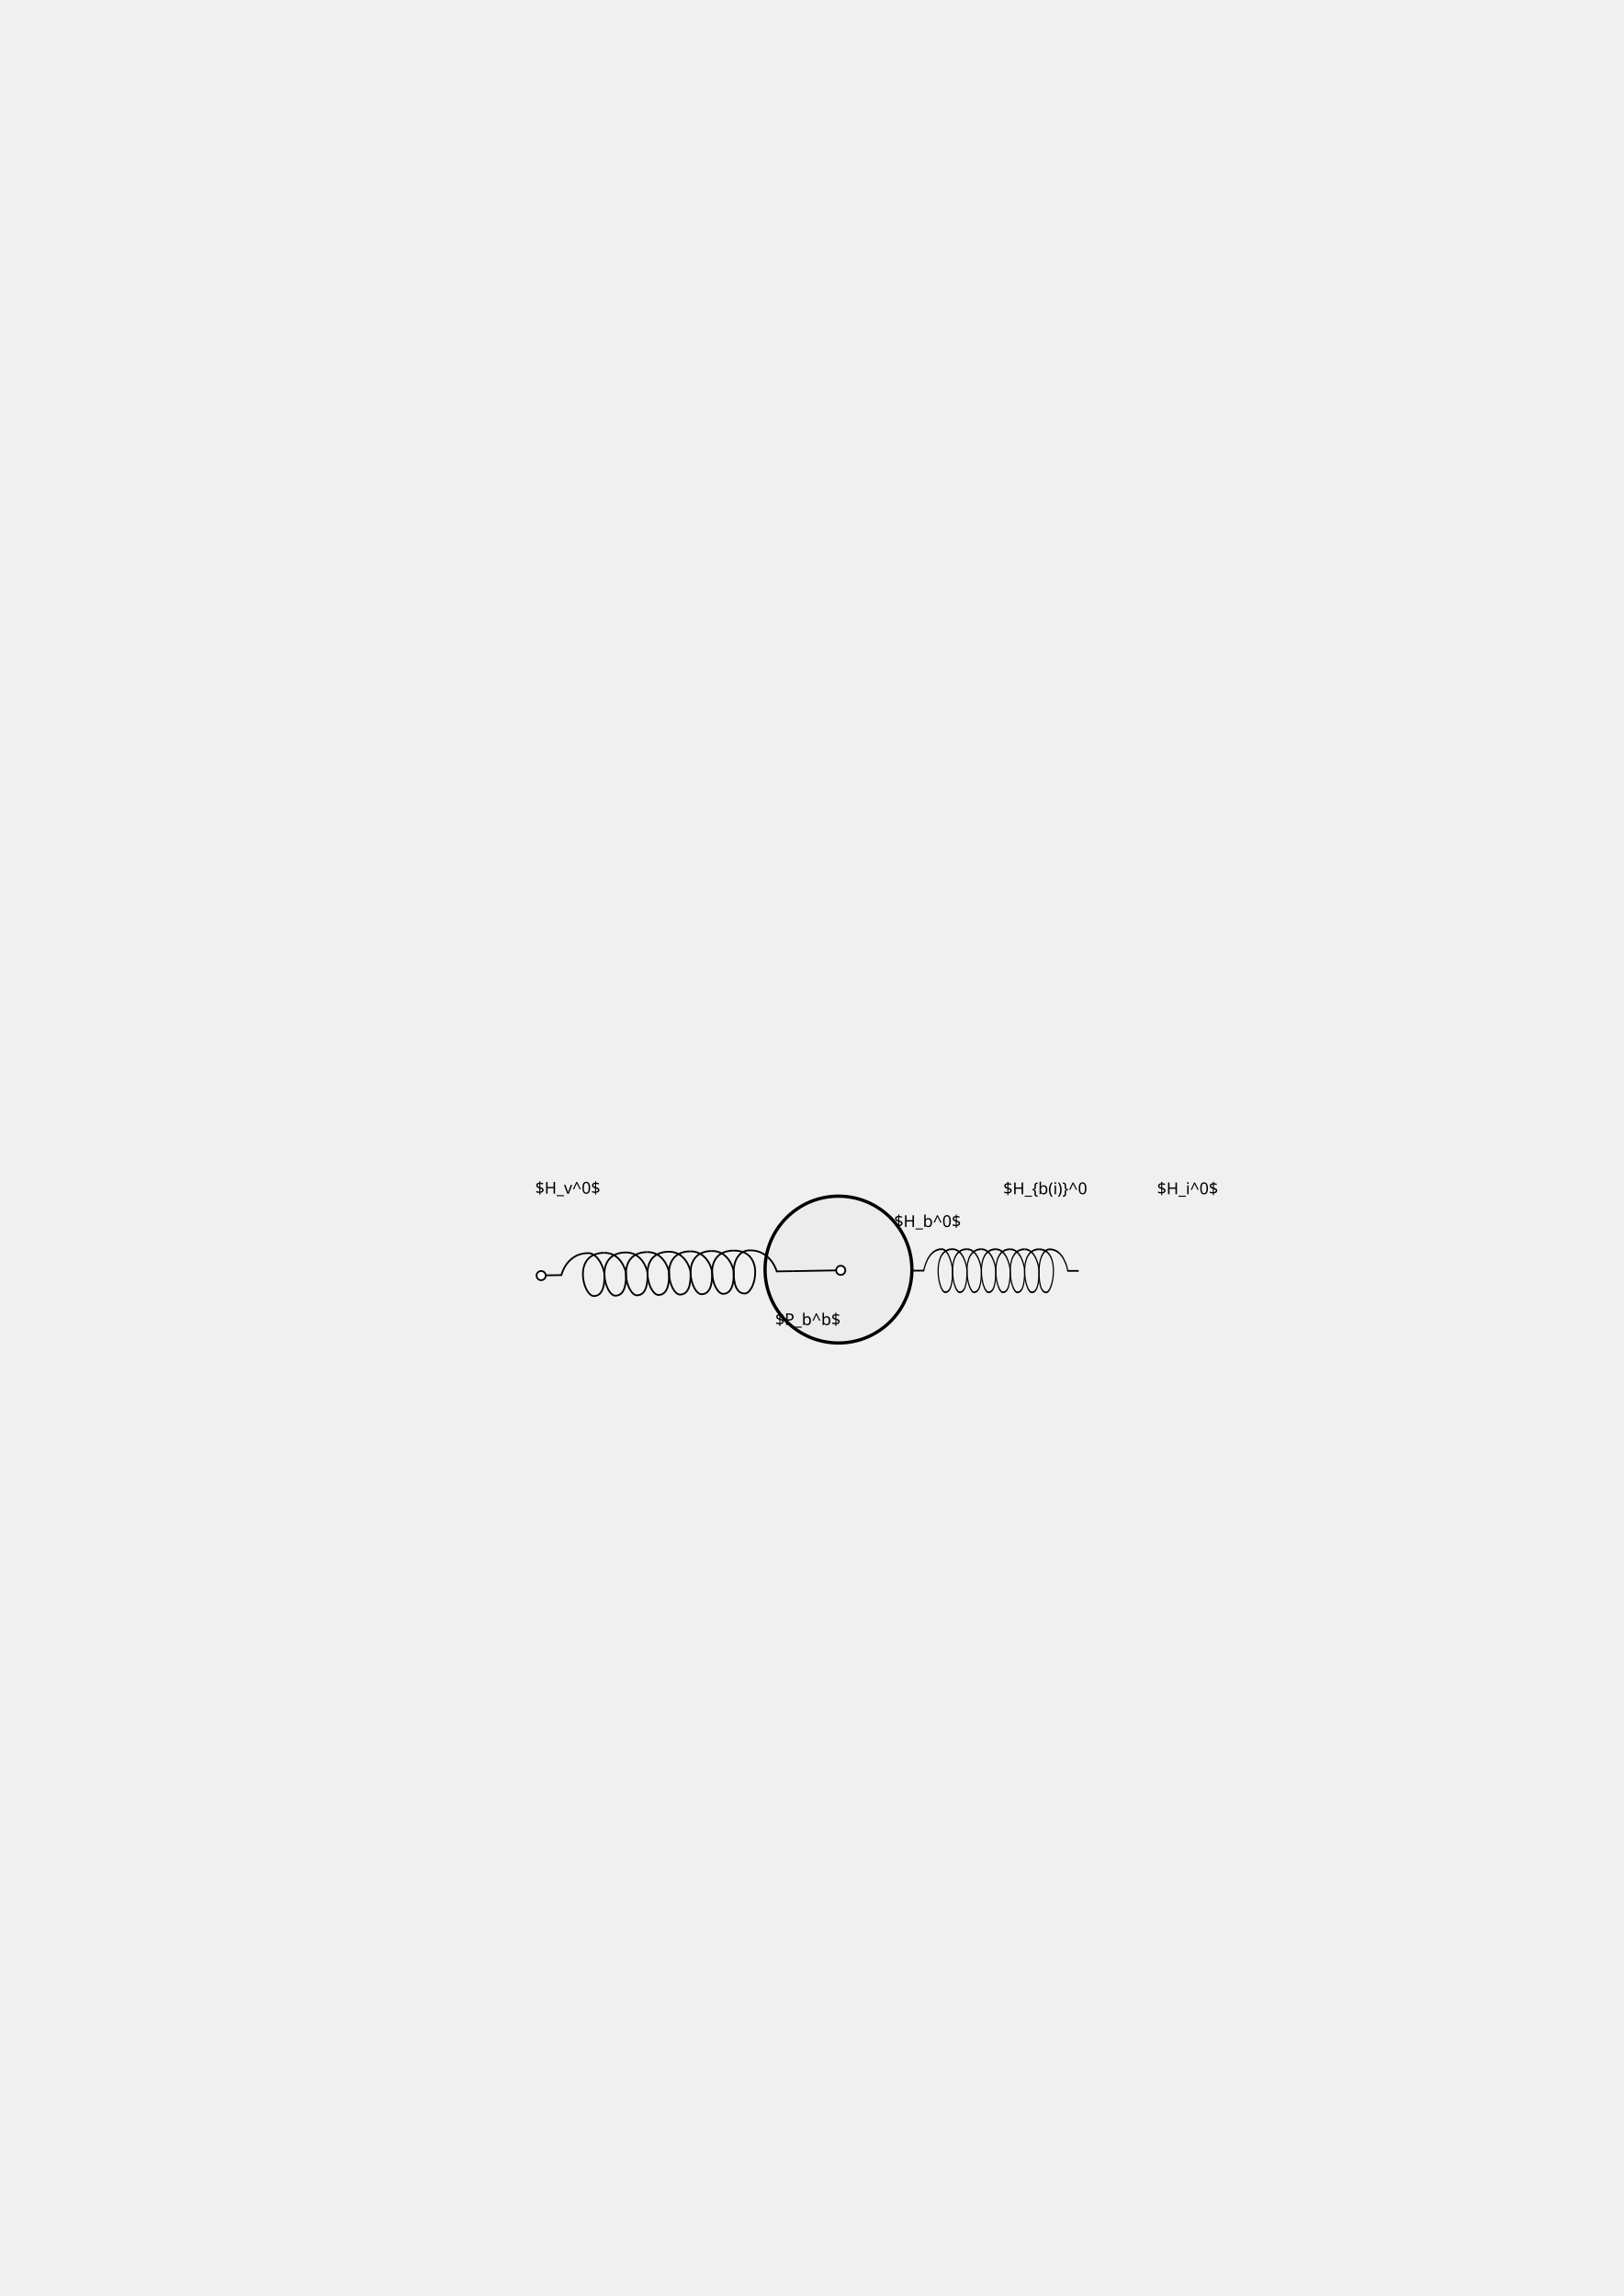
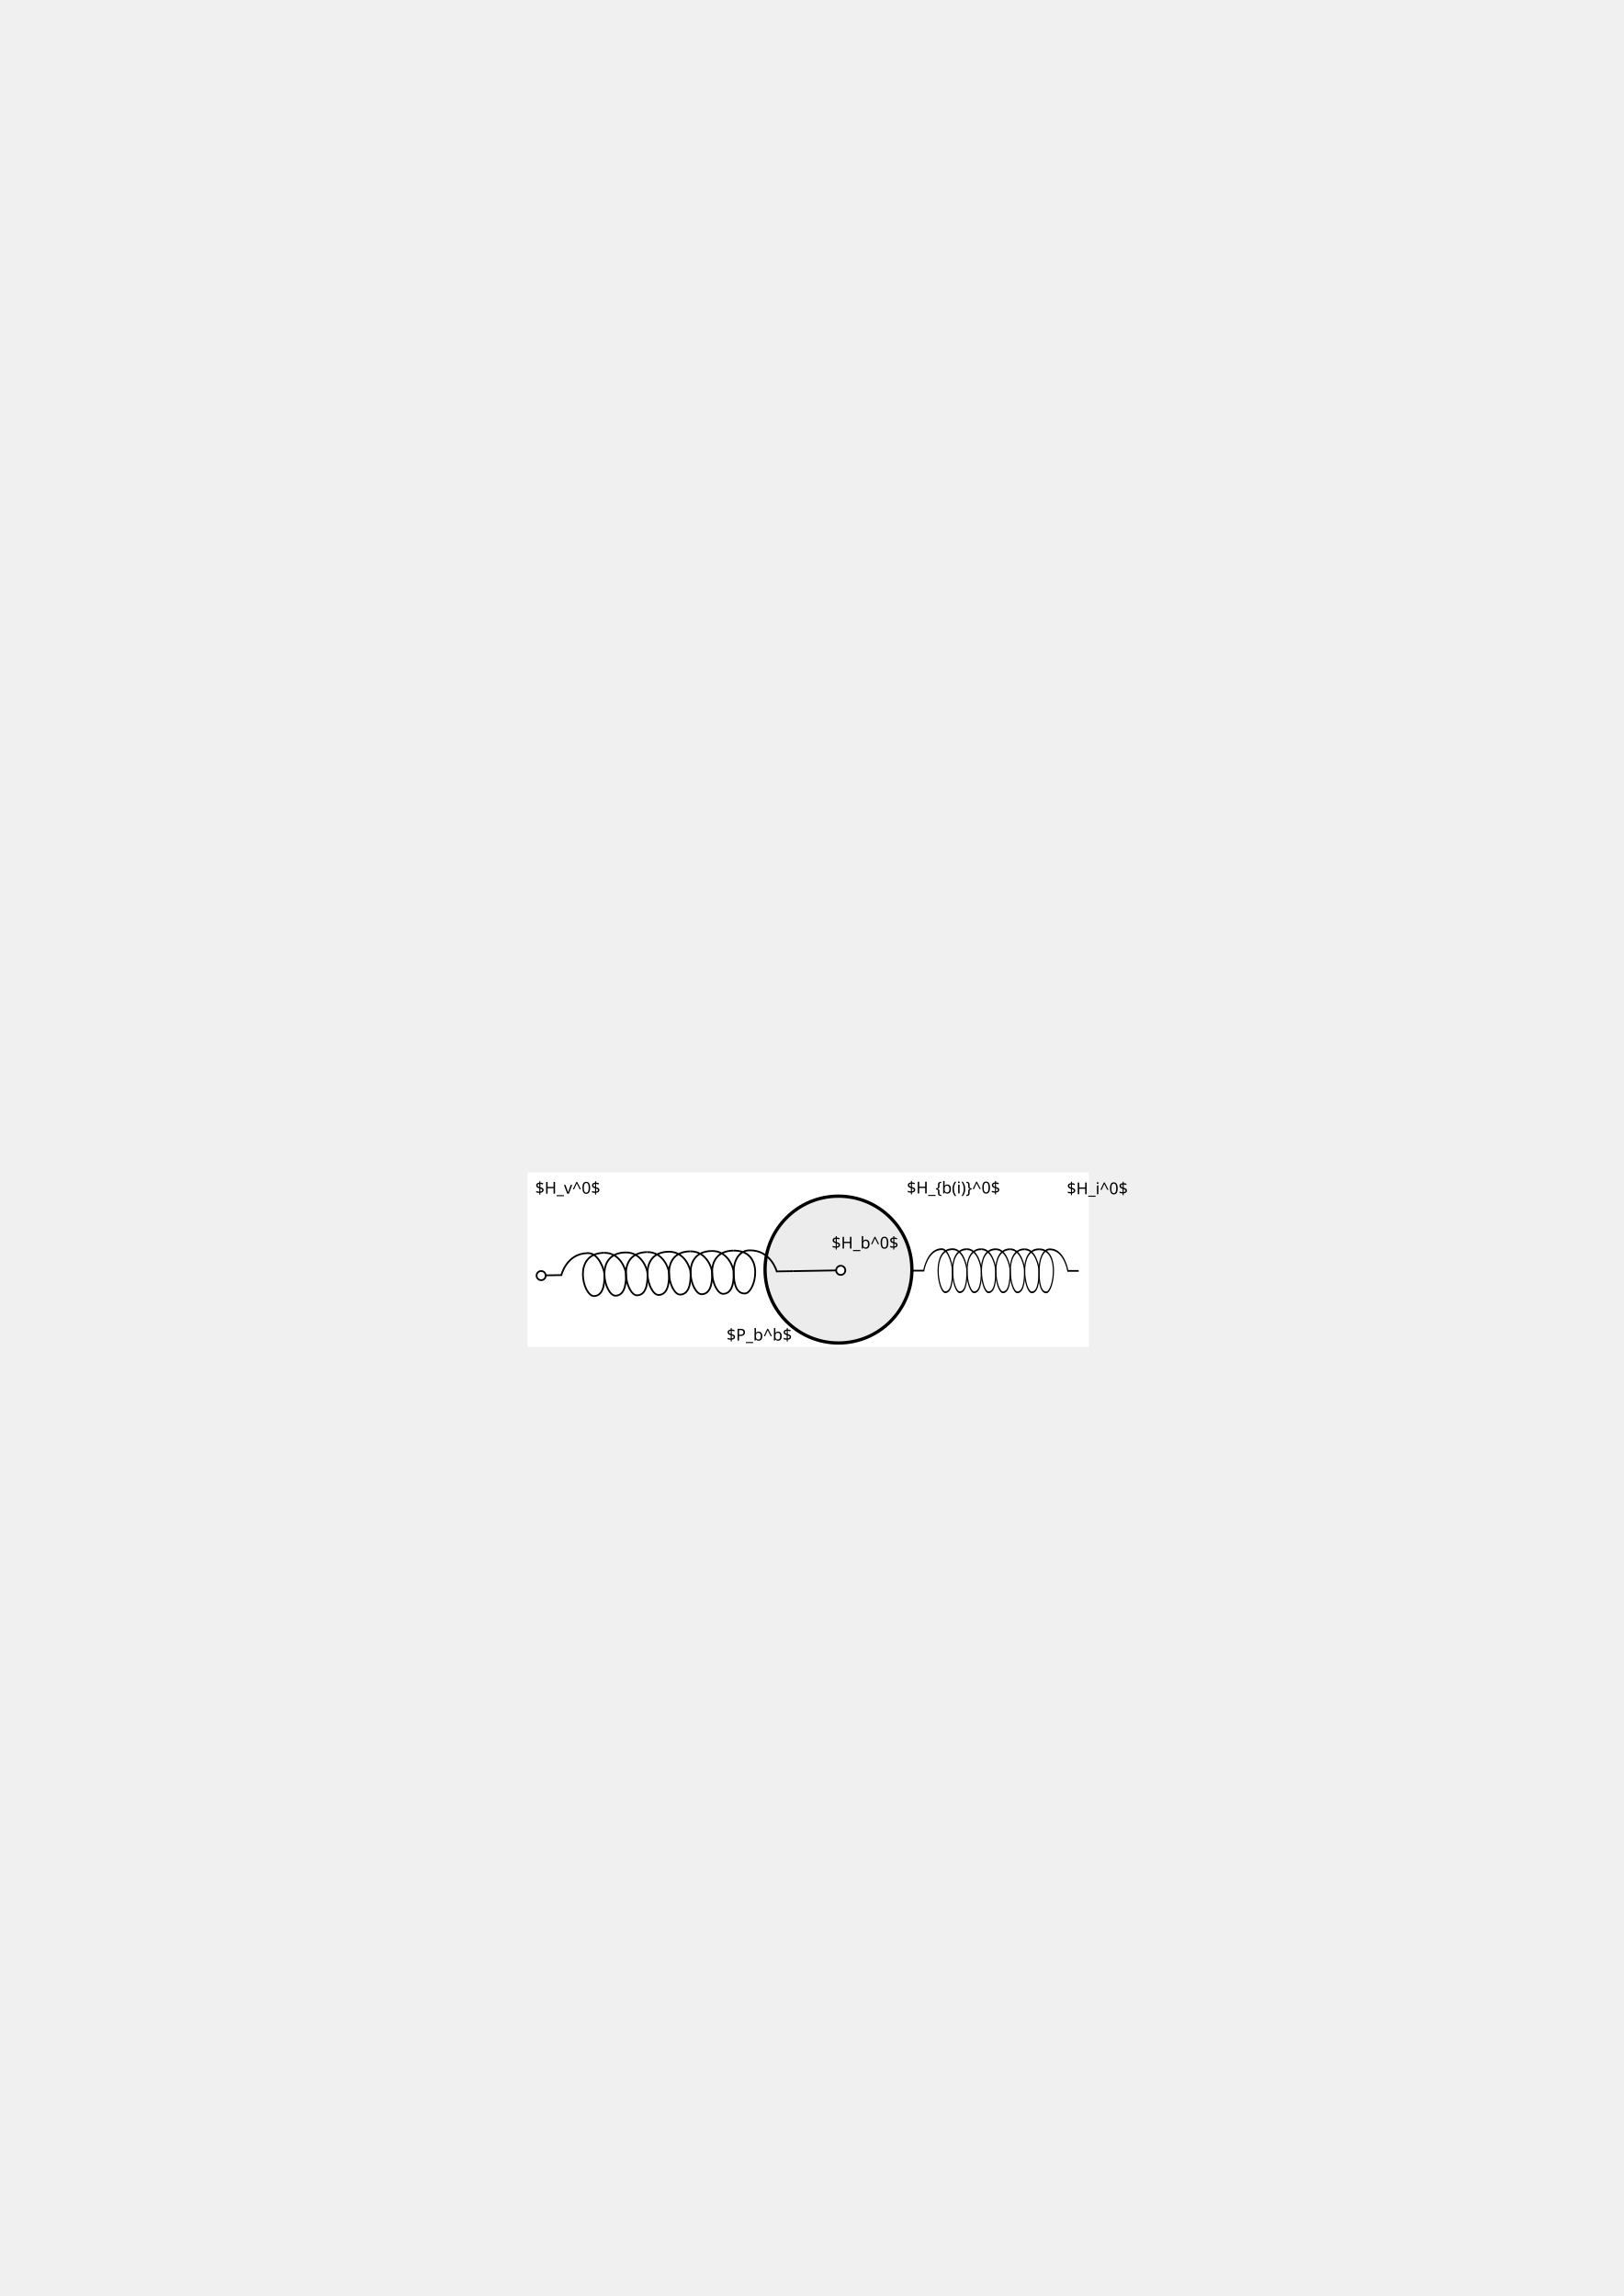
<svg xmlns="http://www.w3.org/2000/svg" width="210mm" height="297mm" viewBox="0 0 744.094 1052.362" id="svg3495" version="1.1">
  <defs id="defs3497">
    </defs>
  <g id="layer1">
+     <rect style="opacity:1;fill:#ffffff;stroke-width:1;stroke-miterlimit:4;stroke-dasharray:none;stroke-dashoffset:0" id="rect4184" width="257.218" height="80" x="241.768" y="537.362" />
    <circle style="fill:#ececec;fill-rule:evenodd;stroke:#000000;stroke-width:1.5;stroke-linecap:butt;stroke-linejoin:miter;stroke-miterlimit:4;stroke-opacity:1;stroke-dasharray:none" id="path3503" cx="400.335" cy="373.132" r="33.649" transform="translate(-16.08667,208.7733)" />
-     <g id="g3834-9" transform="matrix(0.3085252,-0.2673431,0.1788812,0.4610998,283.1348,398.568)">
+     <g id="g3834-9" transform="matrix(0.3085252,-0.2673431,0.1788812,0.4610998,283.1348,398.568)" style="opacity:1">
      <path style="fill:none;stroke:#000000;stroke-width:1.5;stroke-linecap:butt;stroke-linejoin:miter;stroke-miterlimit:4;stroke-dasharray:none;stroke-opacity:1" d="m 155.035,488.551 12.01,6.98 c 0,0 13.31,-13.687 29.324,-4.38 8.007,4.653 4.603,19.725 2.703,22.994 -2.327,4.003 -9.264,15.94 -17.314,11.36 -4.025,-2.29 -3.437,-12.517 1.3,-20.667 4.653,-8.007 13.31,-13.687 25.321,-6.707" id="path2864-4" />
      <path style="fill:none;stroke:#000000;stroke-width:1.5;stroke-linecap:butt;stroke-linejoin:miter;stroke-miterlimit:4;stroke-dasharray:none;stroke-opacity:1" d="m 208.38,498.131 c 12.01,6.98 8.606,22.052 6.707,25.321 -2.327,4.003 -9.264,15.94 -17.314,11.36 -4.025,-2.29 -3.437,-12.517 1.3,-20.667 4.653,-8.007 13.31,-13.687 25.321,-6.707" id="path2864-0-91" />
      <path style="fill:none;stroke:#000000;stroke-width:1.5;stroke-linecap:butt;stroke-linejoin:miter;stroke-miterlimit:4;stroke-dasharray:none;stroke-opacity:1" d="m 224.393,507.438 c 12.01,6.98 8.606,22.052 6.707,25.321 -2.327,4.003 -9.264,15.94 -17.314,11.36 -4.025,-2.29 -3.437,-12.517 1.3,-20.667 4.653,-8.007 13.31,-13.687 25.321,-6.707" id="path2864-0-7-06" />
      <path style="fill:none;stroke:#000000;stroke-width:1.5;stroke-linecap:butt;stroke-linejoin:miter;stroke-miterlimit:4;stroke-dasharray:none;stroke-opacity:1" d="m 240.407,516.745 c 12.01,6.98 8.606,22.052 6.707,25.321 -2.327,4.003 -9.264,15.94 -17.314,11.36 -4.025,-2.29 -3.437,-12.517 1.3,-20.667 4.653,-8.007 13.31,-13.687 25.321,-6.707" id="path2864-0-71-7" />
      <path style="fill:none;stroke:#000000;stroke-width:1.5;stroke-linecap:butt;stroke-linejoin:miter;stroke-miterlimit:4;stroke-dasharray:none;stroke-opacity:1" d="m 256.421,526.052 c 12.01,6.98 8.606,22.052 6.707,25.321 -2.327,4.003 -9.264,15.94 -17.314,11.36 -4.025,-2.29 -3.437,-12.517 1.3,-20.667 4.653,-8.007 13.31,-13.687 25.321,-6.707" id="path2864-0-2-2" />
      <path style="fill:none;stroke:#000000;stroke-width:1.5;stroke-linecap:butt;stroke-linejoin:miter;stroke-miterlimit:4;stroke-dasharray:none;stroke-opacity:1" d="m 272.434,535.359 c 12.01,6.98 8.606,22.052 6.707,25.321 -2.327,4.003 -9.264,15.94 -17.314,11.36 -4.025,-2.29 -3.437,-12.517 1.3,-20.667 4.653,-8.007 13.31,-13.687 25.321,-6.707" id="path2864-0-5-5" />
      <path style="fill:none;stroke:#000000;stroke-width:1.5;stroke-linecap:butt;stroke-linejoin:miter;stroke-miterlimit:4;stroke-dasharray:none;stroke-opacity:1" d="m 288.448,544.666 c 12.01,6.98 8.606,22.052 6.707,25.321 -2.327,4.003 -9.264,15.94 -17.314,11.36 -4.025,-2.29 -3.437,-12.517 1.3,-20.667 4.653,-8.007 13.31,-13.687 25.321,-6.707" id="path2864-0-9-7" />
-       <a transform="matrix(0.8645848,0.5024869,-0.5024869,0.8645848,217.4967,92.79846)" id="a3022-5">
+       <a transform="matrix(0.8645848,0.5024869,-0.5024869,0.8645848,217.4967,92.79846)" id="a3022-5" style="">
        <path id="path2864-2-6" d="m 357.857,373.547 -13.891,0 c 0,0 -4.63,-18.522 -23.152,-18.522 -9.261,0 -13.891,9.261 -13.891,18.522 0,4.63 0,18.522 9.261,18.522 4.63,0 9.261,-9.095 9.261,-18.522 0,-9.261 -4.63,-18.522 -18.522,-18.522" style="fill:none;stroke:#000000;stroke-width:1.5;stroke-linecap:butt;stroke-linejoin:miter;stroke-miterlimit:4;stroke-dasharray:none;stroke-opacity:1" />
      </a>
    </g>
-     <g id="g3433" transform="matrix(0.8735375,0.4867568,-0.4867568,0.8735375,332.6726,-113.9813)">
+     <g id="g3433" transform="matrix(0.8735375,0.4867568,-0.4867568,0.8735375,332.6726,-113.9813)" style="opacity:1">
      <path style="fill:none;stroke:#000000;stroke-width:0.799;stroke-linecap:butt;stroke-linejoin:miter;stroke-miterlimit:4;stroke-dasharray:none;stroke-opacity:1" d="m 267.668,650.513 6.405,-3.714 c 0,0 -2.817,-9.778 5.724,-14.73 4.27,-2.476 10.346,3.083 11.357,4.827 1.238,2.135 4.929,8.501 0.681,11.016 -2.124,1.258 -6.702,-1.718 -9.222,-6.065 -2.476,-4.27 -2.817,-9.778 3.589,-13.492" id="path2864" />
      <path style="fill:none;stroke:#000000;stroke-width:0.799;stroke-linecap:butt;stroke-linejoin:miter;stroke-miterlimit:4;stroke-dasharray:none;stroke-opacity:1" d="m 286.202,628.355 c 6.405,-3.714 12.481,1.846 13.492,3.589 1.238,2.135 4.929,8.501 0.681,11.016 -2.124,1.258 -6.702,-1.718 -9.222,-6.065 -2.476,-4.27 -2.817,-9.778 3.589,-13.492" id="path2864-0" />
      <path style="fill:none;stroke:#000000;stroke-width:0.799;stroke-linecap:butt;stroke-linejoin:miter;stroke-miterlimit:4;stroke-dasharray:none;stroke-opacity:1" d="m 294.742,623.403 c 6.405,-3.714 12.481,1.846 13.492,3.589 1.238,2.135 4.929,8.501 0.681,11.016 -2.124,1.258 -6.702,-1.718 -9.222,-6.065 -2.476,-4.27 -2.817,-9.778 3.589,-13.492" id="path2864-0-7" />
      <path style="fill:none;stroke:#000000;stroke-width:0.799;stroke-linecap:butt;stroke-linejoin:miter;stroke-miterlimit:4;stroke-dasharray:none;stroke-opacity:1" d="m 303.283,618.452 c 6.405,-3.714 12.481,1.846 13.492,3.589 1.238,2.135 4.929,8.501 0.681,11.016 -2.124,1.258 -6.702,-1.718 -9.222,-6.065 -2.476,-4.27 -2.817,-9.778 3.589,-13.492" id="path2864-0-71" />
      <path style="fill:none;stroke:#000000;stroke-width:0.799;stroke-linecap:butt;stroke-linejoin:miter;stroke-miterlimit:4;stroke-dasharray:none;stroke-opacity:1" d="m 311.823,613.5 c 6.405,-3.714 12.481,1.846 13.492,3.589 1.238,2.135 4.929,8.501 0.681,11.016 -2.124,1.258 -6.702,-1.718 -9.222,-6.065 -2.476,-4.27 -2.817,-9.778 3.589,-13.492" id="path2864-0-2" />
      <path style="fill:none;stroke:#000000;stroke-width:0.799;stroke-linecap:butt;stroke-linejoin:miter;stroke-miterlimit:4;stroke-dasharray:none;stroke-opacity:1" d="m 320.364,608.548 c 6.405,-3.714 12.481,1.846 13.492,3.589 1.238,2.135 4.929,8.501 0.681,11.016 -2.124,1.258 -6.702,-1.718 -9.222,-6.065 -2.476,-4.27 -2.817,-9.778 3.589,-13.492" id="path2864-0-5" />
      <path style="fill:none;stroke:#000000;stroke-width:0.799;stroke-linecap:butt;stroke-linejoin:miter;stroke-miterlimit:4;stroke-dasharray:none;stroke-opacity:1" d="m 328.904,603.597 c 6.405,-3.714 12.481,1.846 13.492,3.589 1.238,2.135 4.929,8.501 0.681,11.016 -2.124,1.258 -6.702,-1.718 -9.222,-6.065 -2.476,-4.27 -2.817,-9.778 3.589,-13.492" id="path2864-0-9" />
-       <a transform="matrix(0.4610998,-0.2673431,0.2673431,0.4610998,101.0088,516.9965)" id="a3022">
+       <a transform="matrix(0.4610998,-0.2673431,0.2673431,0.4610998,101.0088,516.9965)" id="a3022" style="">
        <path id="path2864-2" d="m 357.857,373.547 -13.891,0 c 0,0 -4.63,-18.522 -23.152,-18.522 -9.261,0 -13.891,9.261 -13.891,18.522 0,4.63 0,18.522 9.261,18.522 4.63,0 9.261,-9.095 9.261,-18.522 0,-9.261 -4.63,-18.522 -18.522,-18.522" style="fill:none;stroke:#000000;stroke-width:1.5;stroke-linecap:butt;stroke-linejoin:miter;stroke-miterlimit:4;stroke-dasharray:none;stroke-opacity:1" />
      </a>
      <circle transform="matrix(0.4610998,-0.2673431,0.2673431,0.4610998,118.0447,507.1191)" r="3.932" cy="373.557" cx="362.041" id="path3503-8" style="fill:#ffffff;fill-rule:evenodd;stroke:#000000;stroke-width:1.5;stroke-linecap:butt;stroke-linejoin:miter;stroke-miterlimit:4;stroke-dasharray:none;stroke-opacity:1" />
      <path id="path3064" d="m 365.891,593.565 6.34,-3.676 3.574,-2.072 2.594,-1.504 4.553,-2.64" style="fill:none;stroke:#000000;stroke-width:0.799;stroke-linecap:butt;stroke-linejoin:miter;stroke-miterlimit:4;stroke-dasharray:none;stroke-opacity:1" />
      <circle transform="matrix(0.4610998,-0.2673431,0.2673431,0.4610998,-0.7053041,576.0566)" r="3.932" cy="373.557" cx="362.041" id="path3503-8-1" style="fill:#ffffff;fill-rule:evenodd;stroke:#000000;stroke-width:1.5;stroke-linecap:butt;stroke-linejoin:miter;stroke-miterlimit:4;stroke-dasharray:none;stroke-opacity:1" />
    </g>
    <text xml:space="preserve" style="font-size:6px;font-style:normal;font-weight:normal;line-height:125%;letter-spacing:0px;word-spacing:0px;fill:#000000;fill-opacity:1;stroke:none;font-family:Sans" x="219.5" y="659.362" id="text4115" transform="translate(-4.9229925e-6,0)">
      <tspan id="tspan4117" x="219.5" y="659.362" />
    </text>
-     <text xml:space="preserve" style="font-style:normal;font-weight:normal;font-size:7.5px;line-height:125%;font-family:sans-serif;letter-spacing:0px;word-spacing:0px;fill:#000000;fill-opacity:1;stroke:none;stroke-width:1px;stroke-linecap:butt;stroke-linejoin:miter;stroke-opacity:1" x="355.25" y="607.362" id="text3458">
-       <tspan id="tspan3460" x="355.25" y="607.362">$P_b^b$</tspan>
+     <text xml:space="preserve" style="font-style:normal;font-weight:normal;font-size:7.5px;line-height:125%;font-family:sans-serif;letter-spacing:0px;word-spacing:0px;fill:#000000;fill-opacity:1;stroke:none;stroke-width:1px;stroke-linecap:butt;stroke-linejoin:miter;stroke-opacity:1" x="332.976" y="614.433" id="text3458">
+       <tspan id="tspan3460" x="332.976" y="614.433">$P_b^b$</tspan>
    </text>
-     <text xml:space="preserve" style="font-style:normal;font-weight:normal;font-size:7.5px;line-height:125%;font-family:sans-serif;letter-spacing:0px;word-spacing:0px;fill:#000000;fill-opacity:1;stroke:none;stroke-width:1px;stroke-linecap:butt;stroke-linejoin:miter;stroke-opacity:1" x="409.735" y="562.377" id="text3462">
-       <tspan id="tspan3464" x="409.735" y="562.377">$H_b^0$</tspan>
+     <text xml:space="preserve" style="font-style:normal;font-weight:normal;font-size:7.5px;line-height:125%;font-family:sans-serif;letter-spacing:0px;word-spacing:0px;fill:#000000;fill-opacity:1;stroke:none;stroke-width:1px;stroke-linecap:butt;stroke-linejoin:miter;stroke-opacity:1" x="381.097" y="572.277" id="text3462">
+       <tspan id="tspan3464" x="381.097" y="572.277">$H_b^0$</tspan>
    </text>
-     <text xml:space="preserve" style="font-style:normal;font-weight:normal;font-size:7.5px;line-height:125%;font-family:sans-serif;letter-spacing:0px;word-spacing:0px;fill:#000000;fill-opacity:1;stroke:none;stroke-width:1px;stroke-linecap:butt;stroke-linejoin:miter;stroke-opacity:1" x="245.25" y="547.112" id="text3466">
+     <text xml:space="preserve" style="font-style:normal;font-weight:normal;font-size:7.5px;line-height:125%;font-family:sans-serif;letter-spacing:0px;word-spacing:0px;fill:#000000;fill-opacity:1;stroke:none;stroke-width:1px;stroke-linecap:butt;stroke-linejoin:miter;stroke-opacity:1;opacity:1;" x="245.25" y="547.112" id="text3466">
      <tspan id="tspan3468" x="245.25" y="547.112">$H_v^0$</tspan>
    </text>
-     <text xml:space="preserve" style="font-style:normal;font-weight:normal;font-size:7.5px;line-height:125%;font-family:sans-serif;letter-spacing:0px;word-spacing:0px;fill:#000000;fill-opacity:1;stroke:none;stroke-width:1px;stroke-linecap:butt;stroke-linejoin:miter;stroke-opacity:1" x="530.25" y="547.362" id="text3470">
-       <tspan id="tspan3472" x="530.25" y="547.362">$H_i^0$</tspan>
+     <text xml:space="preserve" style="font-style:normal;font-weight:normal;font-size:7.5px;line-height:125%;font-family:sans-serif;letter-spacing:0px;word-spacing:0px;opacity:1;fill:#000000;fill-opacity:1;stroke:none;stroke-width:1px;stroke-linecap:butt;stroke-linejoin:miter;stroke-opacity:1" x="488.884" y="547.362" id="text3470">
+       <tspan id="tspan3472" x="488.884" y="547.362">$H_i^0$</tspan>
    </text>
-     <text xml:space="preserve" style="font-style:normal;font-weight:normal;font-size:7.5px;line-height:125%;font-family:sans-serif;letter-spacing:0px;word-spacing:0px;fill:#000000;fill-opacity:1;stroke:none;stroke-width:1px;stroke-linecap:butt;stroke-linejoin:miter;stroke-opacity:1" x="459.75" y="547.362" id="text3474">
-       <tspan id="tspan3476" x="459.75" y="547.362">$H_{b(i)}^0</tspan>
+     <text xml:space="preserve" style="font-style:normal;font-weight:normal;font-size:7.5px;line-height:125%;font-family:sans-serif;letter-spacing:0px;word-spacing:0px;opacity:1;fill:#000000;fill-opacity:1;stroke:none;stroke-width:1px;stroke-linecap:butt;stroke-linejoin:miter;stroke-opacity:1" x="415.556" y="547.009" id="text3474">
+       <tspan id="tspan3476" x="415.556" y="547.009">$H_{b(i)}^0$</tspan>
    </text>
  </g>
</svg>
